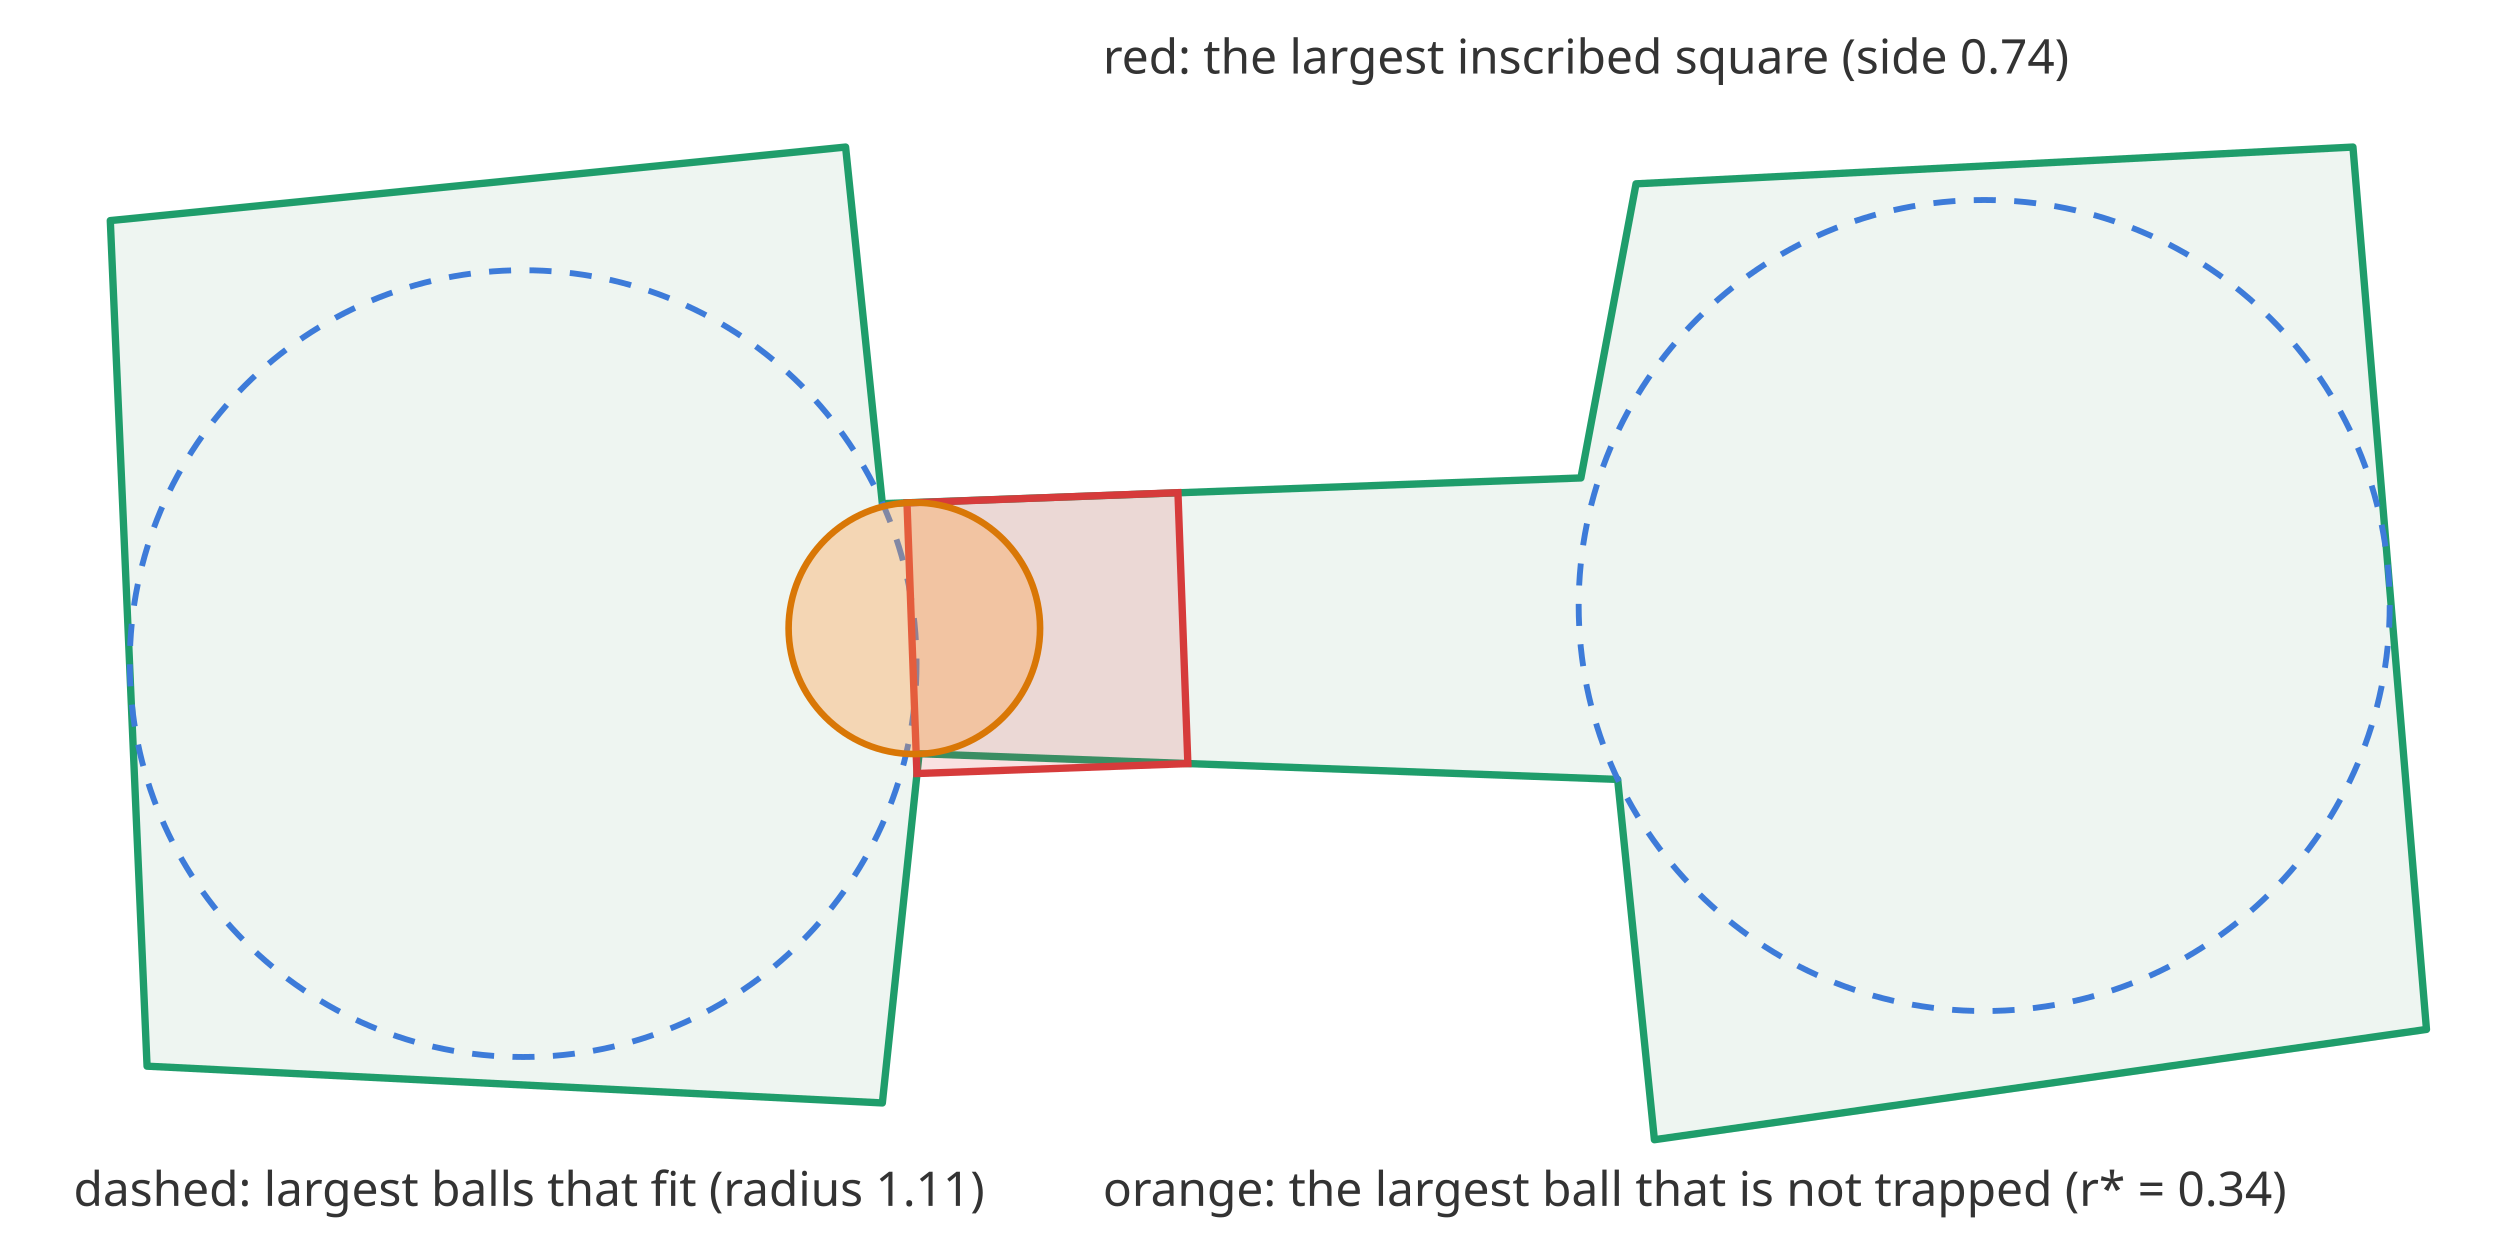
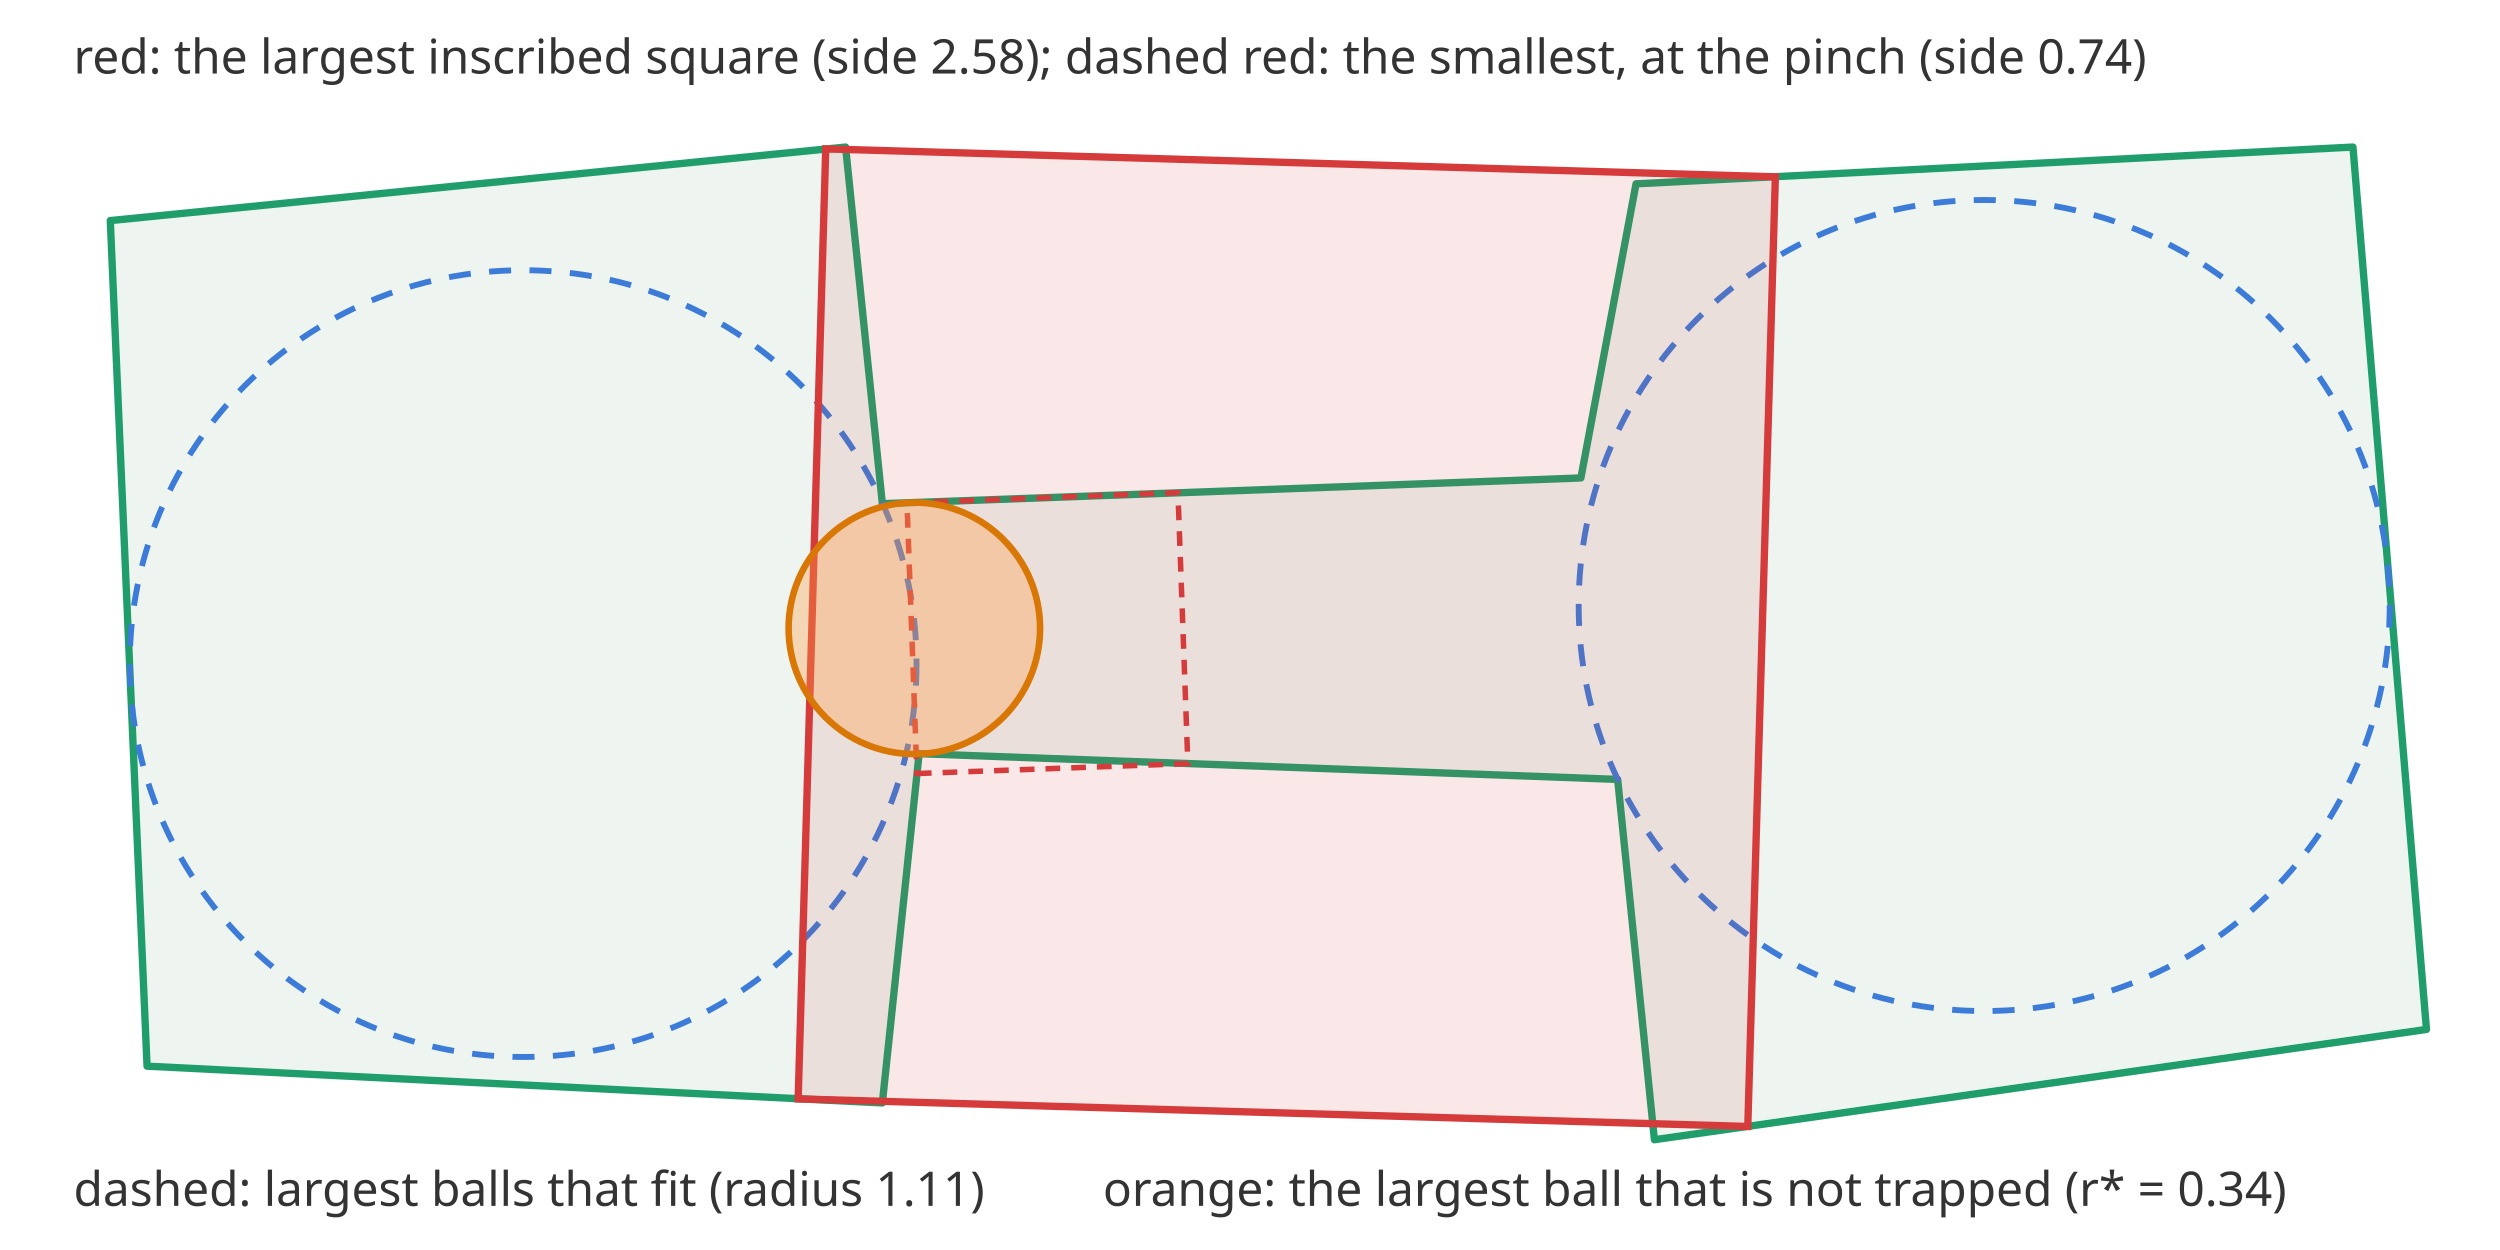
<svg xmlns="http://www.w3.org/2000/svg" viewBox="0 0 680 340" font-family="sans-serif" font-size="13">
  <style>.shape{fill:#eef5f1;stroke:#1f9d6b;stroke-width:2;stroke-linejoin:round}
.big{fill:none;stroke:#3d7bd9;stroke-width:1.6;stroke-dasharray:6 5}
.stuck{fill:#ff9f43;fill-opacity:.35;stroke:#d97706;stroke-width:1.8}
- .square{fill:#d63b3b;fill-opacity:.15;stroke:#d63b3b;stroke-width:2}
+ .square{fill:#d63b3b;fill-opacity:.12;stroke:#d63b3b;stroke-width:2}
+ .small{fill:none;stroke:#d63b3b;stroke-width:1.5;stroke-dasharray:4 3}
text{fill:#333}</style>
  <polygon points="40.0,290.0 240.0,300.0 250.0,205.0 440.0,212.0 450.0,310.0 660.0,280.0 640.0,40.0 445.0,50.0 430.0,130.0 240.0,137.0 230.0,40.0 30.0,60.0" class="shape" />
  <circle cx="539.7" cy="164.7" r="110.3" class="big" />
  <circle cx="142.3" cy="180.5" r="107.0" class="big" />
-   <polygon points="249.4,210.4 323.1,207.7 320.4,134.0 246.7,136.8" class="square" />
+   <polygon points="217.1,298.9 475.4,306.4 482.9,48.1 224.6,40.5" class="square" />
+   <polygon points="249.4,210.4 323.1,207.7 320.4,134.0 246.7,136.8" class="small" />
  <circle cx="248.7" cy="170.9" r="34.2" class="stuck" />
  <text x="20" y="328">dashed: largest balls that fit (radius 1.11)</text>
  <text x="300" y="328">orange: the largest ball that is not trapped (r* = 0.34)</text>
-   <text x="300" y="20">red: the largest inscribed square (side 0.74)</text>
+   <text x="20" y="20">red: the largest inscribed square (side 2.58); dashed red: the smallest, at the pinch (side 0.74)</text>
</svg>
